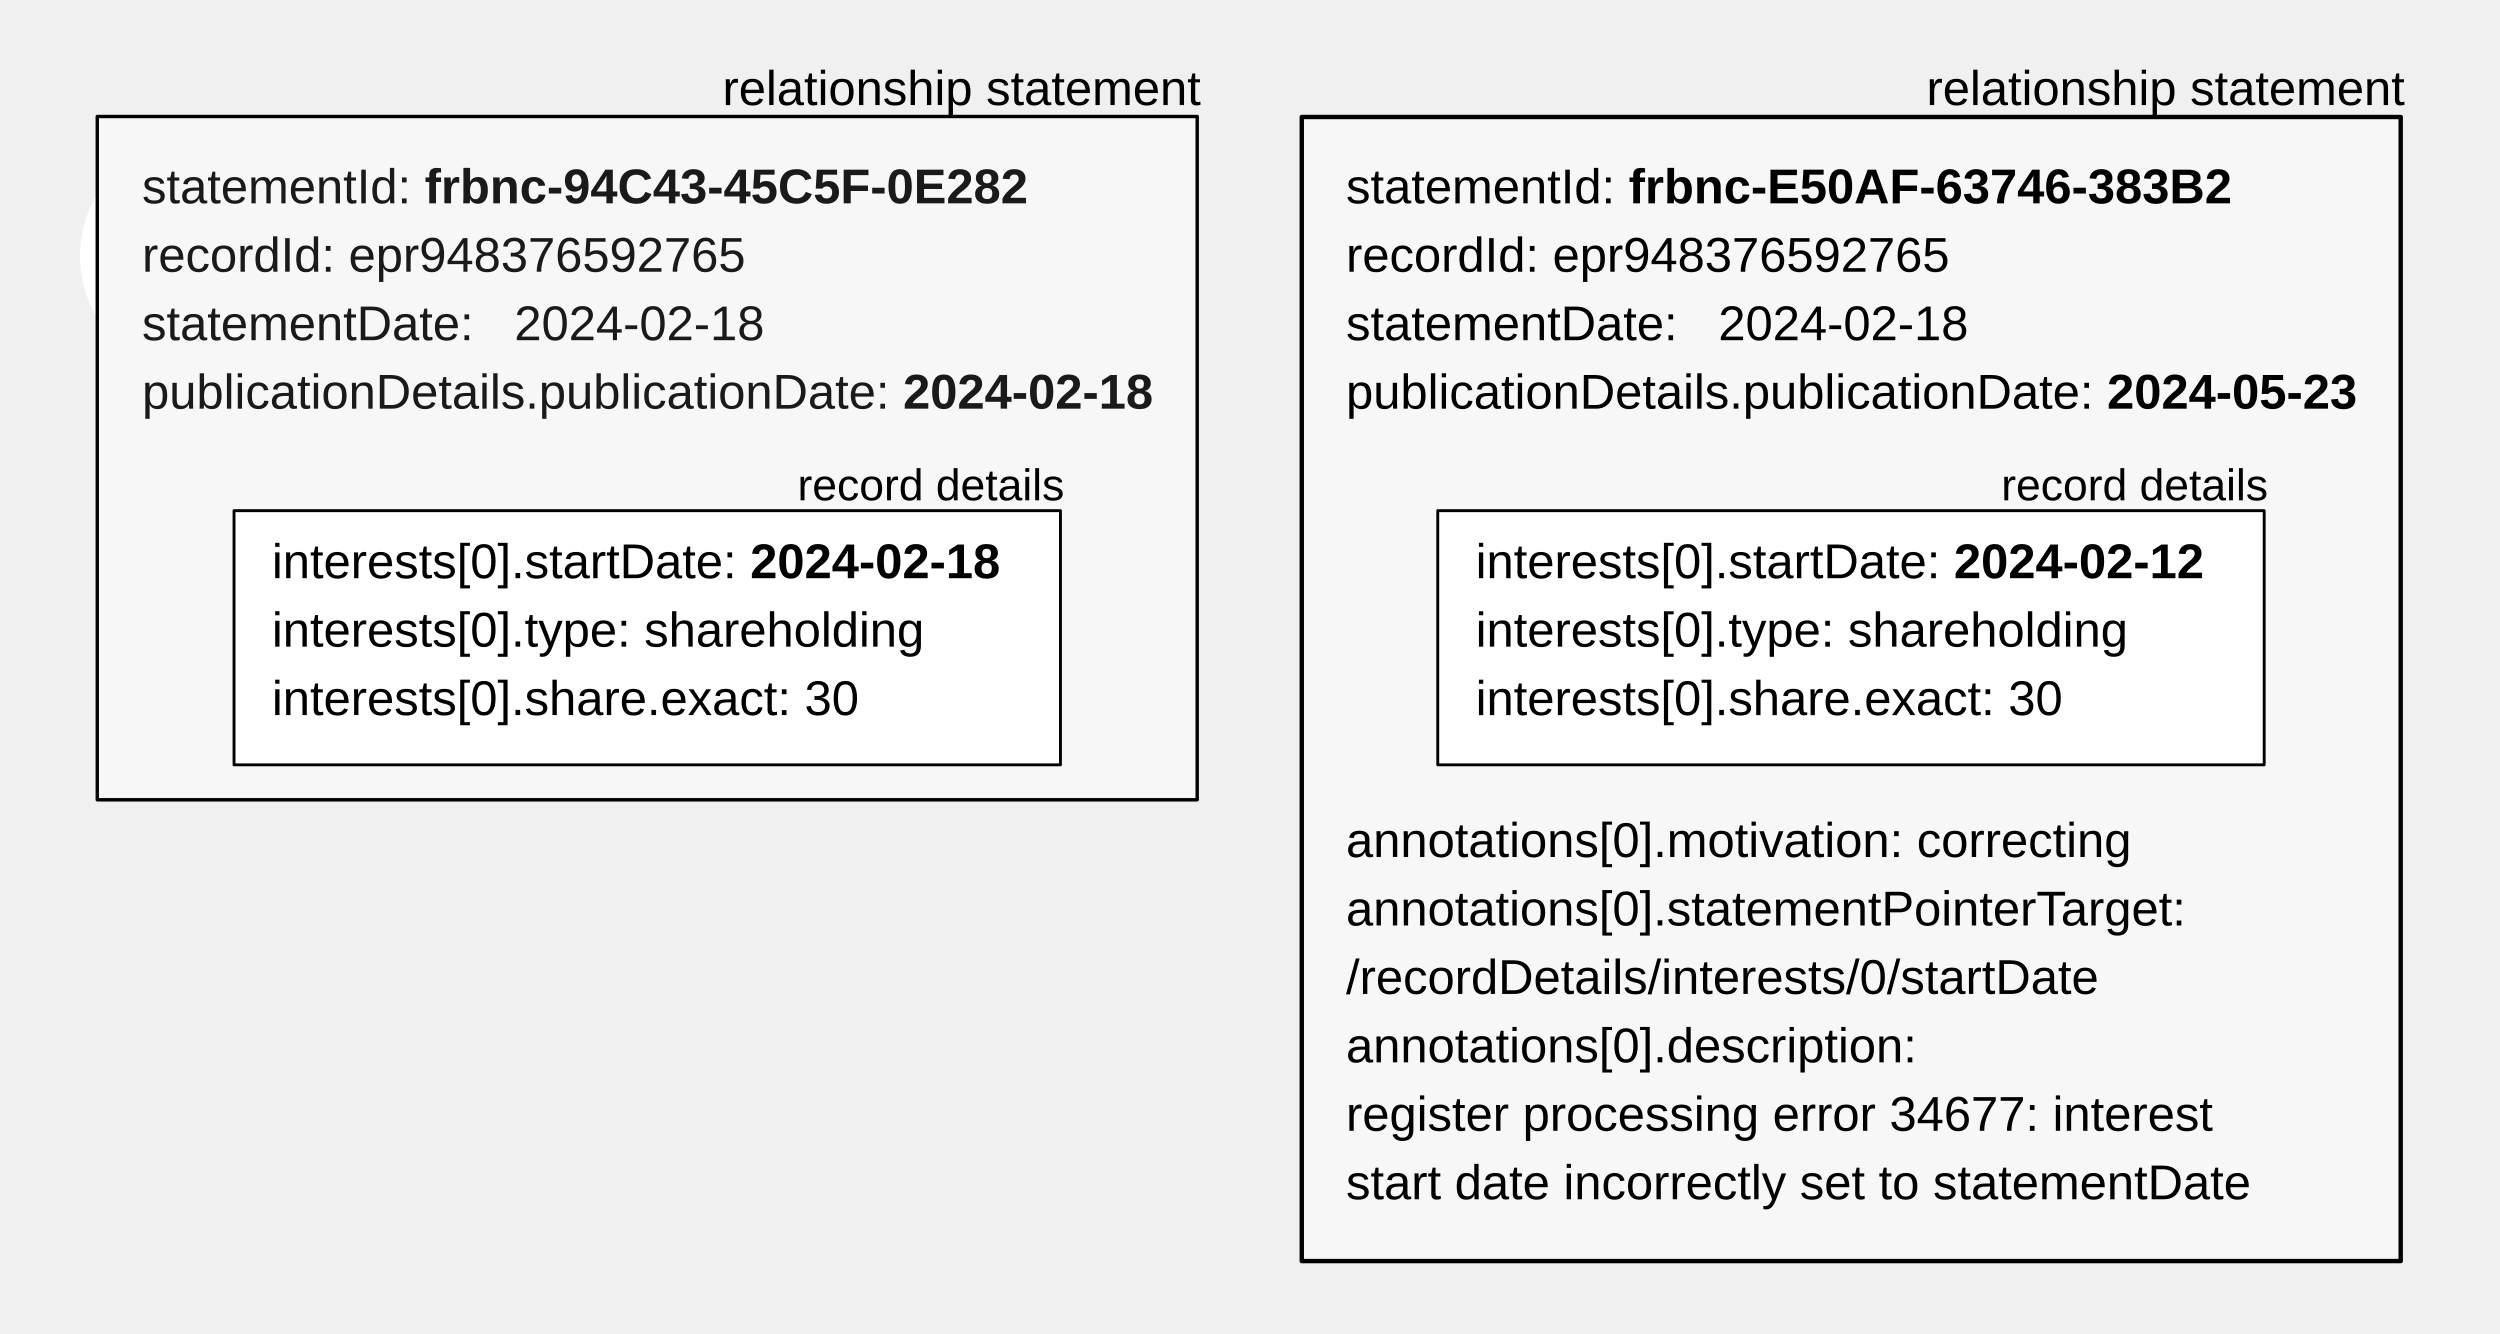
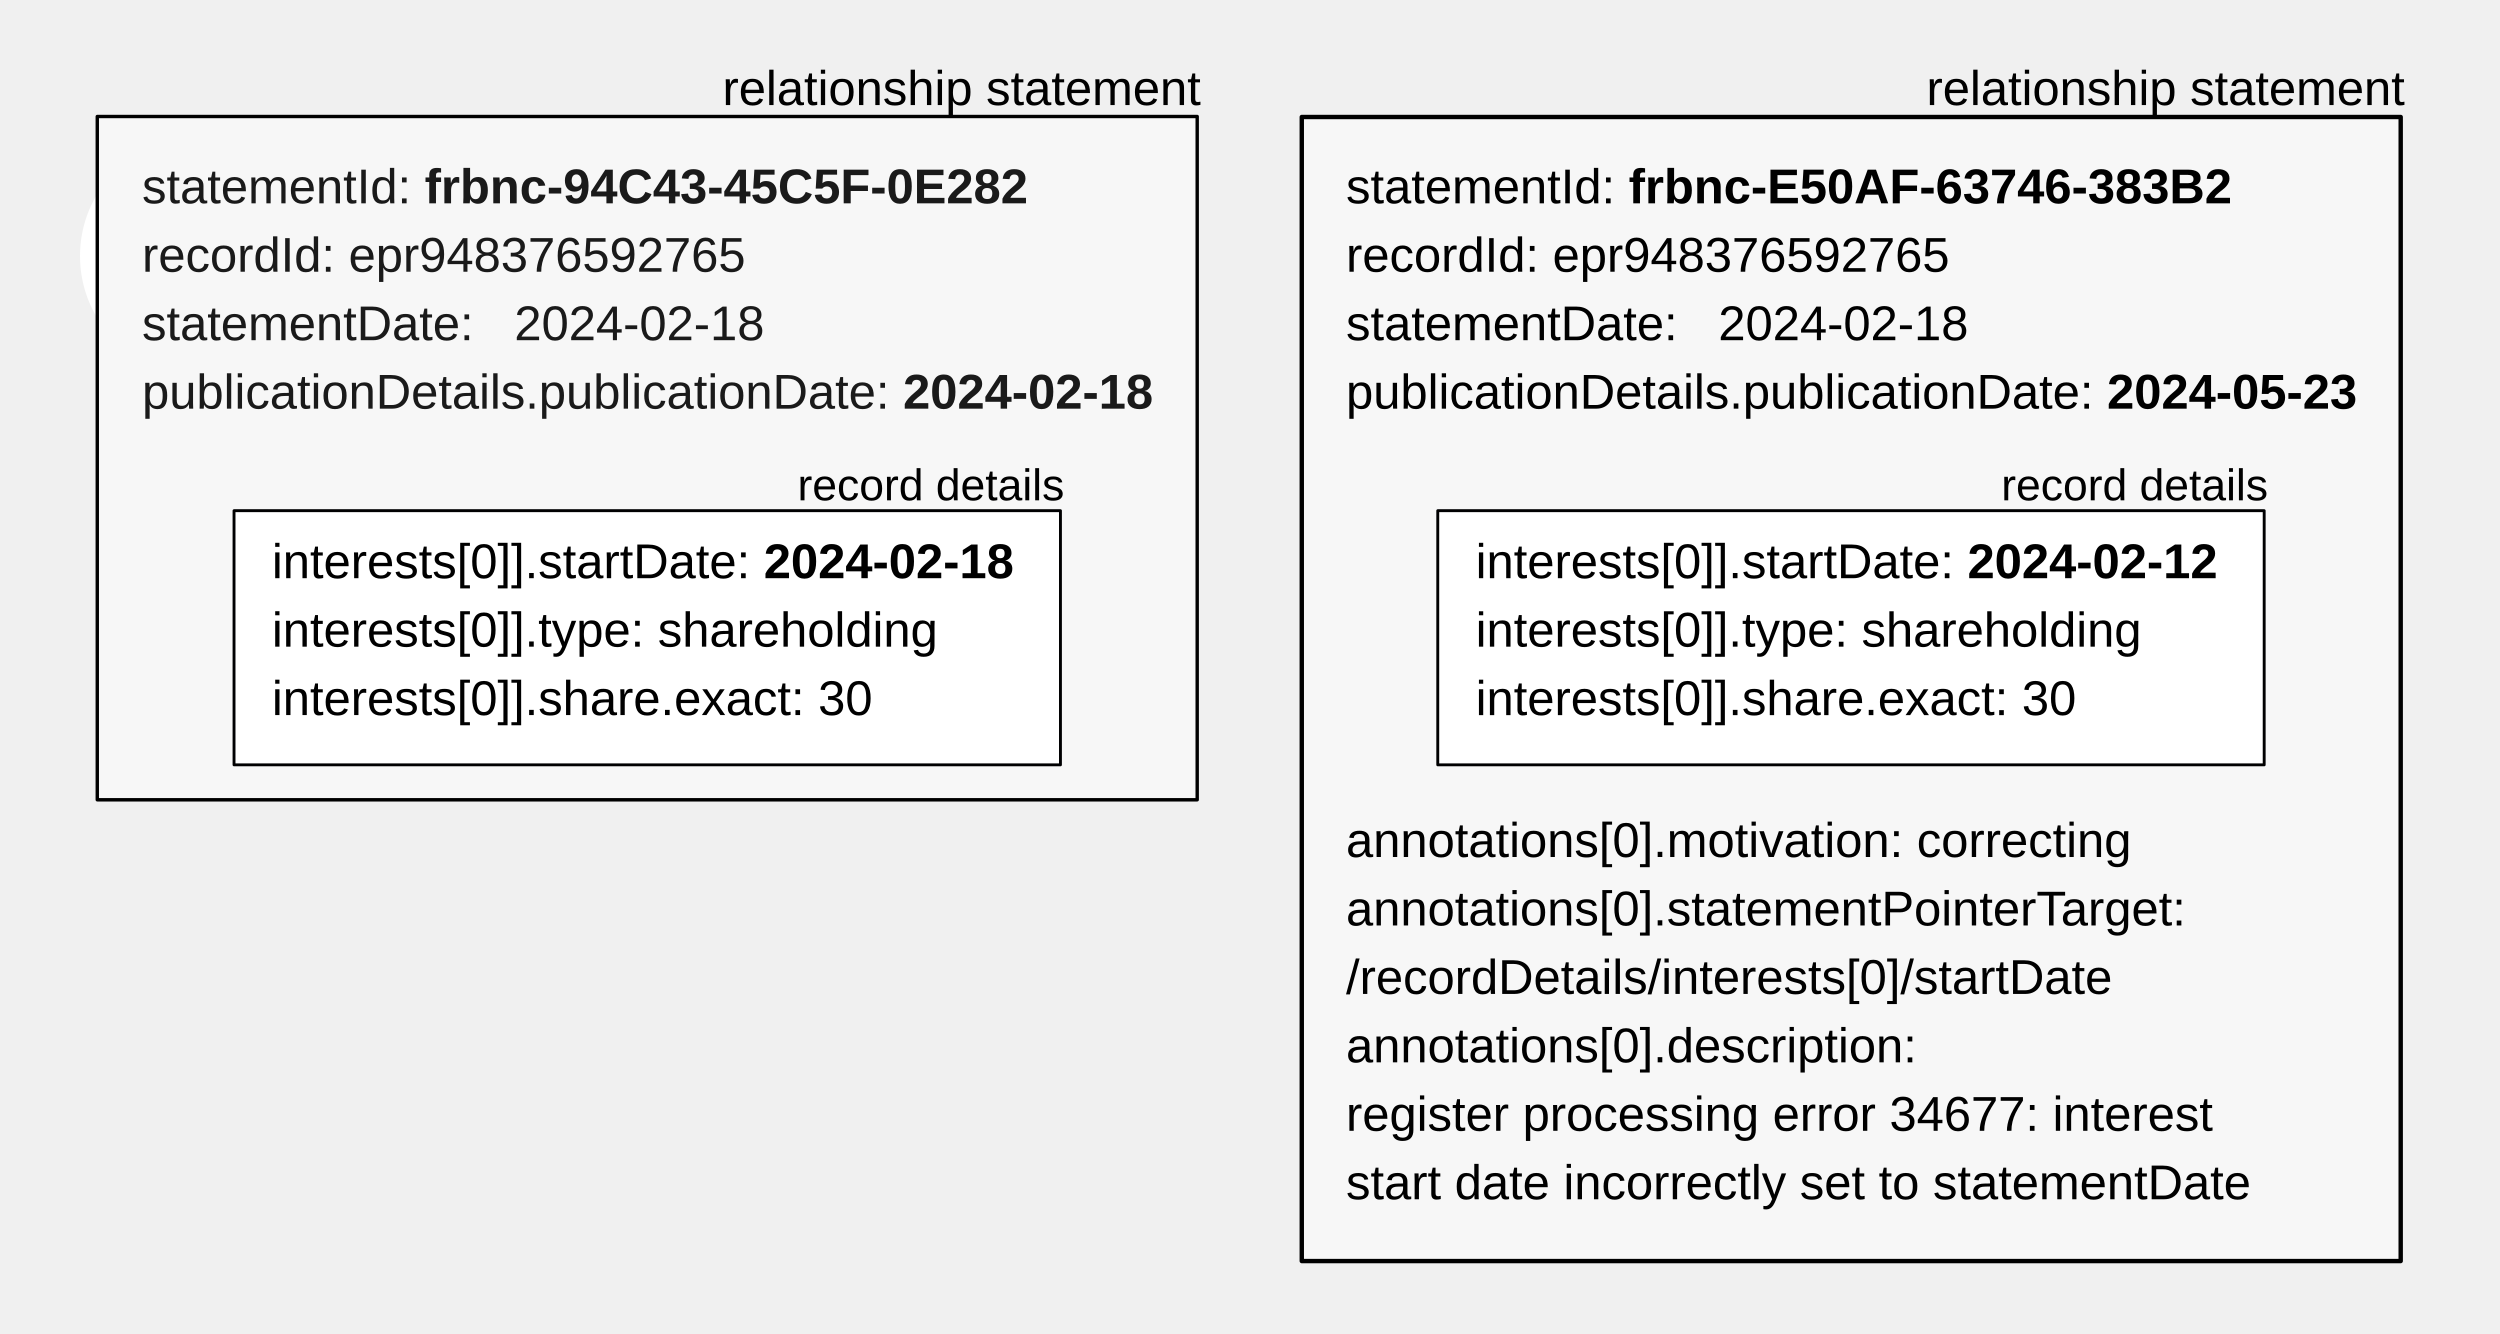
<svg xmlns="http://www.w3.org/2000/svg" version="1.1" viewBox="0 0 750 400" fill="none" stroke="none" stroke-linecap="square" stroke-miterlimit="10" id="svg15" width="750" height="400">
  <defs id="defs15">
    </defs>
  <clipPath id="p.0">
    <path d="M 0,0 H 481.134 V 423.533 H 0 Z" clip-rule="nonzero" id="path1" />
  </clipPath>
  <g clip-path="url(#p.0)" id="g15" style="display:inline" transform="translate(0,20.80498)">
    <path fill="#000000" fill-opacity="0" d="M 0,0 H 481.134 V 423.533 H 0 Z" fill-rule="evenodd" id="path2" />
    <path fill="#000000" fill-opacity="0" d="m 60,92 v 109.523 h 0.063 v 109.532" fill-rule="evenodd" id="path3" />
    <path fill="#ffffff" d="m 24,56 v 0 c 0,-19.882 16.118,-36 36,-36 v 0 C 69.548,20 78.705,23.793 85.456,30.544 92.207,37.295 96,46.452 96,56 v 0 c 0,19.882 -16.118,36 -36,36 v 0 c -19.882,0 -36,-16.118 -36,-36 z" fill-rule="evenodd" id="path6" />
    <path fill="#000000" fill-opacity="0" d="m 24,20 h 72 v 72 h -72 z" fill-rule="evenodd" id="path8" />
    <path fill="#000000" fill-opacity="0" d="m 24,311.047 h 72 v 72 h -72 z" fill-rule="evenodd" id="path12" />
    <path fill="#000000" fill-opacity="0" d="m 129.969,360.055 h 19.213 v 0.945 h -19.213 z" fill-rule="evenodd" id="path14" />
    <path fill="#000000" fill-opacity="0" d="m 182.756,360.055 h 19.213 v 0.945 h -19.213 z" fill-rule="evenodd" id="path15" />
  </g>
  <g id="layer1" transform="translate(-26.6913,9.61991)" />
  <g id="layer3" transform="translate(-26.6913,9.61991)" />
  <g id="layer2" style="display:inline" transform="translate(-26.6913,9.61991)">
    <g id="g6" transform="translate(-73.09616,-125.9789)">
      <g id="g8" transform="translate(-5.59945)">
        <g id="g24" transform="translate(-0.2291719,12.44343)">
          <rect style="display:inline;fill:#ffffff;fill-opacity:1;stroke:#3c31d4;stroke-width:0.708;stroke-linecap:round;stroke-linejoin:round;stroke-miterlimit:10;stroke-dasharray:none;stroke-opacity:1" id="rect11772-8-1" width="248.086" height="50.655" x="154.22" y="198.832" />
          <text xml:space="preserve" style="font-style:normal;font-variant:normal;font-weight:normal;font-stretch:normal;line-height:0%;font-family:Roboto;-inkscape-font-specification:'Roboto, Normal';text-align:start;letter-spacing:0px;word-spacing:0px;writing-mode:lr-tb;text-anchor:start;display:inline;fill:#535353;fill-opacity:1;stroke:none;stroke-width:1px;stroke-linecap:butt;stroke-linejoin:miter;stroke-opacity:1" x="165.668" y="213.173" id="text14691-5">
            <tspan x="165.668" y="213.173" style="color:#000000;font-style:normal;font-variant:normal;font-weight:normal;font-stretch:normal;font-size:15px;line-height:140%;font-family:Roboto;-inkscape-font-specification:'Roboto, Normal';text-align:start;writing-mode:lr-tb;text-anchor:start;clip-rule:nonzero;display:inline;overflow:visible;visibility:visible;opacity:1;isolation:auto;mix-blend-mode:normal;color-interpolation:sRGB;color-interpolation-filters:linearRGB;solid-color:#000000;solid-opacity:1;fill:#535353;fill-opacity:1;fill-rule:nonzero;stroke:none;stroke-width:1px;stroke-linecap:butt;stroke-linejoin:miter;stroke-miterlimit:4;stroke-dasharray:none;stroke-dashoffset:0;stroke-opacity:1;color-rendering:auto;image-rendering:auto;shape-rendering:auto;text-rendering:auto;enable-background:accumulate" id="tspan9725-9">type:               selfDeclaration</tspan>
            <tspan x="165.668" y="234.173" style="color:#000000;font-style:normal;font-variant:normal;font-weight:normal;font-stretch:normal;font-size:15px;line-height:140%;font-family:Roboto;-inkscape-font-specification:'Roboto, Normal';text-align:start;writing-mode:lr-tb;text-anchor:start;clip-rule:nonzero;display:inline;overflow:visible;visibility:visible;opacity:1;isolation:auto;mix-blend-mode:normal;color-interpolation:sRGB;color-interpolation-filters:linearRGB;solid-color:#000000;solid-opacity:1;fill:#535353;fill-opacity:1;fill-rule:nonzero;stroke:none;stroke-width:1px;stroke-linecap:butt;stroke-linejoin:miter;stroke-miterlimit:4;stroke-dasharray:none;stroke-dashoffset:0;stroke-opacity:1;color-rendering:auto;image-rendering:auto;shape-rendering:auto;text-rendering:auto;enable-background:accumulate" id="tspan10952-4">assertedBy:   Acme Industries Ltd</tspan>
          </text>
          <text class="cls-3" id="text31-0-9" style="font-style:normal;font-variant:normal;font-weight:bold;font-stretch:normal;font-size:13.75px;line-height:0%;font-family:Roboto;-inkscape-font-specification:'Roboto, Bold';text-align:end;writing-mode:lr-tb;text-anchor:end;display:inline;fill:#ffffff;fill-opacity:1" x="436.33" y="185.802">
            <tspan x="396.976" y="185.802" id="tspan35-6-0" style="font-style:normal;font-variant:normal;font-weight:bold;font-stretch:normal;font-size:13.75px;line-height:125%;font-family:Roboto;-inkscape-font-specification:'Roboto, Bold';text-align:end;writing-mode:lr-tb;text-anchor:end;fill:#1f1f1f;fill-opacity:1">source</tspan>
          </text>
          <rect style="display:inline;fill:#f7f7f7;fill-opacity:1;stroke:#000000;stroke-width:1.023;stroke-linecap:round;stroke-linejoin:round;stroke-miterlimit:10;stroke-dasharray:none;stroke-opacity:1" id="rect11772-5" width="329.977" height="204.991" x="134.799" y="138.864" />
          <rect style="fill:#ffffff;fill-opacity:1;stroke:#000001;stroke-width:0.868;stroke-linecap:round;stroke-linejoin:round;stroke-miterlimit:10;stroke-dasharray:none;stroke-opacity:1" id="rect11772-8-4" width="247.926" height="76.252" x="175.825" y="257.118" />
          <text xml:space="preserve" style="font-style:normal;font-variant:normal;font-weight:normal;font-stretch:normal;font-size:14.667px;line-height:0%;font-family:Arial;-inkscape-font-specification:'Arial, Normal';font-variant-ligatures:normal;font-variant-caps:normal;font-variant-numeric:normal;font-variant-east-asian:normal;text-align:start;letter-spacing:0px;word-spacing:0px;writing-mode:lr-tb;text-anchor:start;fill:#535353;fill-opacity:1;stroke:none;stroke-width:1px;stroke-linecap:butt;stroke-linejoin:miter;stroke-opacity:1" x="187.193" y="277.379" id="text14691-44">
-             <tspan x="187.193" y="277.379" style="color:#000000;font-style:normal;font-variant:normal;font-weight:normal;font-stretch:normal;font-size:14.667px;line-height:140%;font-family:Arial;-inkscape-font-specification:'Arial, Normal';font-variant-ligatures:normal;font-variant-caps:normal;font-variant-numeric:normal;font-variant-east-asian:normal;text-align:start;writing-mode:lr-tb;text-anchor:start;clip-rule:nonzero;display:inline;overflow:visible;visibility:visible;opacity:1;isolation:auto;mix-blend-mode:normal;color-interpolation:sRGB;color-interpolation-filters:linearRGB;solid-color:#000000;solid-opacity:1;fill:#000000;fill-opacity:1;fill-rule:nonzero;stroke:none;stroke-width:1px;stroke-linecap:butt;stroke-linejoin:miter;stroke-miterlimit:4;stroke-dasharray:none;stroke-dashoffset:0;stroke-opacity:1;color-rendering:auto;image-rendering:auto;shape-rendering:auto;text-rendering:auto;enable-background:accumulate" id="tspan10952-7">interests[0].startDate: <tspan style="font-weight:bold;fill:#000000" id="tspan13">2024-02-18</tspan>
+             <tspan x="187.193" y="277.379" style="color:#000000;font-style:normal;font-variant:normal;font-weight:normal;font-stretch:normal;font-size:14.667px;line-height:140%;font-family:Arial;-inkscape-font-specification:'Arial, Normal';font-variant-ligatures:normal;font-variant-caps:normal;font-variant-numeric:normal;font-variant-east-asian:normal;text-align:start;writing-mode:lr-tb;text-anchor:start;clip-rule:nonzero;display:inline;overflow:visible;visibility:visible;opacity:1;isolation:auto;mix-blend-mode:normal;color-interpolation:sRGB;color-interpolation-filters:linearRGB;solid-color:#000000;solid-opacity:1;fill:#000000;fill-opacity:1;fill-rule:nonzero;stroke:none;stroke-width:1px;stroke-linecap:butt;stroke-linejoin:miter;stroke-miterlimit:4;stroke-dasharray:none;stroke-dashoffset:0;stroke-opacity:1;color-rendering:auto;image-rendering:auto;shape-rendering:auto;text-rendering:auto;enable-background:accumulate" id="tspan10952-7">interests[0]].startDate: <tspan style="font-weight:bold;fill:#000000" id="tspan13">2024-02-18</tspan>
            </tspan>
-             <tspan x="187.193" y="297.912" style="color:#000000;font-style:normal;font-variant:normal;font-weight:normal;font-stretch:normal;font-size:14.667px;line-height:140%;font-family:Arial;-inkscape-font-specification:'Arial, Normal';font-variant-ligatures:normal;font-variant-caps:normal;font-variant-numeric:normal;font-variant-east-asian:normal;text-align:start;writing-mode:lr-tb;text-anchor:start;clip-rule:nonzero;display:inline;overflow:visible;visibility:visible;opacity:1;isolation:auto;mix-blend-mode:normal;color-interpolation:sRGB;color-interpolation-filters:linearRGB;solid-color:#000000;solid-opacity:1;fill:#000000;fill-opacity:1;fill-rule:nonzero;stroke:none;stroke-width:1px;stroke-linecap:butt;stroke-linejoin:miter;stroke-miterlimit:4;stroke-dasharray:none;stroke-dashoffset:0;stroke-opacity:1;color-rendering:auto;image-rendering:auto;shape-rendering:auto;text-rendering:auto;enable-background:accumulate" id="tspan7">interests[0].type: shareholding</tspan>
-             <tspan x="187.193" y="318.446" style="color:#000000;font-style:normal;font-variant:normal;font-weight:normal;font-stretch:normal;font-size:14.667px;line-height:140%;font-family:Arial;-inkscape-font-specification:'Arial, Normal';font-variant-ligatures:normal;font-variant-caps:normal;font-variant-numeric:normal;font-variant-east-asian:normal;text-align:start;writing-mode:lr-tb;text-anchor:start;clip-rule:nonzero;display:inline;overflow:visible;visibility:visible;opacity:1;isolation:auto;mix-blend-mode:normal;color-interpolation:sRGB;color-interpolation-filters:linearRGB;solid-color:#000000;solid-opacity:1;fill:#000000;fill-opacity:1;fill-rule:nonzero;stroke:none;stroke-width:1px;stroke-linecap:butt;stroke-linejoin:miter;stroke-miterlimit:4;stroke-dasharray:none;stroke-dashoffset:0;stroke-opacity:1;color-rendering:auto;image-rendering:auto;shape-rendering:auto;text-rendering:auto;enable-background:accumulate" id="tspan8">interests[0].share.exact: 30</tspan>
+             <tspan x="187.193" y="297.912" style="color:#000000;font-style:normal;font-variant:normal;font-weight:normal;font-stretch:normal;font-size:14.667px;line-height:140%;font-family:Arial;-inkscape-font-specification:'Arial, Normal';font-variant-ligatures:normal;font-variant-caps:normal;font-variant-numeric:normal;font-variant-east-asian:normal;text-align:start;writing-mode:lr-tb;text-anchor:start;clip-rule:nonzero;display:inline;overflow:visible;visibility:visible;opacity:1;isolation:auto;mix-blend-mode:normal;color-interpolation:sRGB;color-interpolation-filters:linearRGB;solid-color:#000000;solid-opacity:1;fill:#000000;fill-opacity:1;fill-rule:nonzero;stroke:none;stroke-width:1px;stroke-linecap:butt;stroke-linejoin:miter;stroke-miterlimit:4;stroke-dasharray:none;stroke-dashoffset:0;stroke-opacity:1;color-rendering:auto;image-rendering:auto;shape-rendering:auto;text-rendering:auto;enable-background:accumulate" id="tspan7">interests[0]].type: shareholding</tspan>
+             <tspan x="187.193" y="318.446" style="color:#000000;font-style:normal;font-variant:normal;font-weight:normal;font-stretch:normal;font-size:14.667px;line-height:140%;font-family:Arial;-inkscape-font-specification:'Arial, Normal';font-variant-ligatures:normal;font-variant-caps:normal;font-variant-numeric:normal;font-variant-east-asian:normal;text-align:start;writing-mode:lr-tb;text-anchor:start;clip-rule:nonzero;display:inline;overflow:visible;visibility:visible;opacity:1;isolation:auto;mix-blend-mode:normal;color-interpolation:sRGB;color-interpolation-filters:linearRGB;solid-color:#000000;solid-opacity:1;fill:#000000;fill-opacity:1;fill-rule:nonzero;stroke:none;stroke-width:1px;stroke-linecap:butt;stroke-linejoin:miter;stroke-miterlimit:4;stroke-dasharray:none;stroke-dashoffset:0;stroke-opacity:1;color-rendering:auto;image-rendering:auto;shape-rendering:auto;text-rendering:auto;enable-background:accumulate" id="tspan8">interests[0]].share.exact: 30</tspan>
          </text>
          <text class="cls-3" id="text31-0-6" style="font-style:normal;font-variant:normal;font-weight:bold;font-stretch:normal;font-size:13.333px;line-height:0%;font-family:Arial;-inkscape-font-specification:'Arial, Bold';font-variant-ligatures:normal;font-variant-caps:normal;font-variant-numeric:normal;font-variant-east-asian:normal;text-align:end;writing-mode:lr-tb;text-anchor:end;fill:#ffffff;fill-opacity:1" x="464.262" y="254.008">
            <tspan x="424.908" y="254.008" id="tspan35-6-3" style="font-style:normal;font-variant:normal;font-weight:normal;font-stretch:normal;font-size:13.333px;line-height:125%;font-family:Arial;-inkscape-font-specification:'Arial, Bold';font-variant-ligatures:normal;font-variant-caps:normal;font-variant-numeric:normal;font-variant-east-asian:normal;text-align:end;writing-mode:lr-tb;text-anchor:end;fill:#000000;fill-opacity:1">record details</tspan>
          </text>
          <text class="cls-3" id="text31-0-6-3" style="font-style:normal;font-variant:normal;font-weight:bold;font-stretch:normal;font-size:14.667px;line-height:0%;font-family:Arial;-inkscape-font-specification:'Arial, Bold';font-variant-ligatures:normal;font-variant-caps:normal;font-variant-numeric:normal;font-variant-east-asian:normal;text-align:end;writing-mode:lr-tb;text-anchor:end;display:inline;fill:#ffffff;fill-opacity:1" x="505.207" y="135.437">
            <tspan x="465.853" y="135.437" id="tspan35-6-3-67" style="font-style:normal;font-variant:normal;font-weight:normal;font-stretch:normal;font-size:14.667px;line-height:125%;font-family:Arial;-inkscape-font-specification:'Arial, Bold';font-variant-ligatures:normal;font-variant-caps:normal;font-variant-numeric:normal;font-variant-east-asian:normal;text-align:end;writing-mode:lr-tb;text-anchor:end;fill:#000000;fill-opacity:1">relationship statement</tspan>
          </text>
          <text xml:space="preserve" style="font-style:normal;font-variant:normal;font-weight:normal;font-stretch:normal;font-size:14.667px;line-height:0%;font-family:Arial;-inkscape-font-specification:'Arial, Normal';font-variant-ligatures:normal;font-variant-caps:normal;font-variant-numeric:normal;font-variant-east-asian:normal;text-align:start;letter-spacing:0px;word-spacing:0px;writing-mode:lr-tb;text-anchor:start;fill:#535353;fill-opacity:1;stroke:none;stroke-width:1px;stroke-linecap:butt;stroke-linejoin:miter;stroke-opacity:1" x="148.229" y="144.379" id="text14691-4-1">
            <tspan x="148.229" y="144.379" style="color:#000000;font-style:normal;font-variant:normal;font-weight:normal;font-stretch:normal;font-size:14.667px;line-height:140%;font-family:Arial;-inkscape-font-specification:'Arial, Normal';font-variant-ligatures:normal;font-variant-caps:normal;font-variant-numeric:normal;font-variant-east-asian:normal;text-align:start;writing-mode:lr-tb;text-anchor:start;clip-rule:nonzero;display:inline;overflow:visible;visibility:visible;opacity:1;isolation:auto;mix-blend-mode:normal;color-interpolation:sRGB;color-interpolation-filters:linearRGB;solid-color:#000000;solid-opacity:1;fill:#535353;fill-opacity:1;fill-rule:nonzero;stroke:none;stroke-width:1px;stroke-linecap:butt;stroke-linejoin:miter;stroke-miterlimit:4;stroke-dasharray:none;stroke-dashoffset:0;stroke-opacity:1;color-rendering:auto;image-rendering:auto;shape-rendering:auto;text-rendering:auto;enable-background:accumulate" id="tspan3" />
            <tspan x="148.229" y="164.912" style="color:#000000;font-style:normal;font-variant:normal;font-weight:normal;font-stretch:normal;font-size:14.667px;line-height:140%;font-family:Arial;-inkscape-font-specification:'Arial, Normal';font-variant-ligatures:normal;font-variant-caps:normal;font-variant-numeric:normal;font-variant-east-asian:normal;text-align:start;writing-mode:lr-tb;text-anchor:start;clip-rule:nonzero;display:inline;overflow:visible;visibility:visible;opacity:1;isolation:auto;mix-blend-mode:normal;color-interpolation:sRGB;color-interpolation-filters:linearRGB;solid-color:#000000;solid-opacity:1;fill:#1a1a1a;fill-opacity:1;fill-rule:nonzero;stroke:none;stroke-width:1px;stroke-linecap:butt;stroke-linejoin:miter;stroke-miterlimit:4;stroke-dasharray:none;stroke-dashoffset:0;stroke-opacity:1;color-rendering:auto;image-rendering:auto;shape-rendering:auto;text-rendering:auto;enable-background:accumulate" id="tspan2">statementId: <tspan style="font-weight:bold;fill:#1a1a1a" id="tspan12">frbnc-94C43-45C5F-0E282</tspan>
            </tspan>
            <tspan x="148.229" y="185.445" style="color:#000000;font-style:normal;font-variant:normal;font-weight:normal;font-stretch:normal;font-size:14.667px;line-height:140%;font-family:Arial;-inkscape-font-specification:'Arial, Normal';font-variant-ligatures:normal;font-variant-caps:normal;font-variant-numeric:normal;font-variant-east-asian:normal;text-align:start;writing-mode:lr-tb;text-anchor:start;clip-rule:nonzero;display:inline;overflow:visible;visibility:visible;opacity:1;isolation:auto;mix-blend-mode:normal;color-interpolation:sRGB;color-interpolation-filters:linearRGB;solid-color:#000000;solid-opacity:1;fill:#1a1a1a;fill-opacity:1;fill-rule:nonzero;stroke:none;stroke-width:1px;stroke-linecap:butt;stroke-linejoin:miter;stroke-miterlimit:4;stroke-dasharray:none;stroke-dashoffset:0;stroke-opacity:1;color-rendering:auto;image-rendering:auto;shape-rendering:auto;text-rendering:auto;enable-background:accumulate" id="tspan6">recordId: epr948376592765</tspan>
            <tspan x="148.229" y="205.979" style="color:#000000;font-style:normal;font-variant:normal;font-weight:normal;font-stretch:normal;font-size:14.667px;line-height:140%;font-family:Arial;-inkscape-font-specification:'Arial, Normal';font-variant-ligatures:normal;font-variant-caps:normal;font-variant-numeric:normal;font-variant-east-asian:normal;text-align:start;writing-mode:lr-tb;text-anchor:start;clip-rule:nonzero;display:inline;overflow:visible;visibility:visible;opacity:1;isolation:auto;mix-blend-mode:normal;color-interpolation:sRGB;color-interpolation-filters:linearRGB;solid-color:#000000;solid-opacity:1;fill:#1a1a1a;fill-opacity:1;fill-rule:nonzero;stroke:none;stroke-width:1px;stroke-linecap:butt;stroke-linejoin:miter;stroke-miterlimit:4;stroke-dasharray:none;stroke-dashoffset:0;stroke-opacity:1;color-rendering:auto;image-rendering:auto;shape-rendering:auto;text-rendering:auto;enable-background:accumulate" id="tspan4">statementDate:   2024-02-18</tspan>
            <tspan x="148.229" y="226.512" style="color:#000000;font-style:normal;font-variant:normal;font-weight:normal;font-stretch:normal;font-size:14.667px;line-height:140%;font-family:Arial;-inkscape-font-specification:'Arial, Normal';font-variant-ligatures:normal;font-variant-caps:normal;font-variant-numeric:normal;font-variant-east-asian:normal;text-align:start;writing-mode:lr-tb;text-anchor:start;clip-rule:nonzero;display:inline;overflow:visible;visibility:visible;opacity:1;isolation:auto;mix-blend-mode:normal;color-interpolation:sRGB;color-interpolation-filters:linearRGB;solid-color:#000000;solid-opacity:1;fill:#1a1a1a;fill-opacity:1;fill-rule:nonzero;stroke:none;stroke-width:1px;stroke-linecap:butt;stroke-linejoin:miter;stroke-miterlimit:4;stroke-dasharray:none;stroke-dashoffset:0;stroke-opacity:1;color-rendering:auto;image-rendering:auto;shape-rendering:auto;text-rendering:auto;enable-background:accumulate" id="tspan1">publicationDetails.publicationDate: <tspan style="font-weight:bold;fill:#1a1a1a" id="tspan11">2024-02-18</tspan>
            </tspan>
            <tspan x="148.229" y="236.779" style="color:#000000;font-style:normal;font-variant:normal;font-weight:normal;font-stretch:normal;font-size:14.667px;line-height:140%;font-family:Arial;-inkscape-font-specification:'Arial, Normal';font-variant-ligatures:normal;font-variant-caps:normal;font-variant-numeric:normal;font-variant-east-asian:normal;text-align:start;writing-mode:lr-tb;text-anchor:start;clip-rule:nonzero;display:inline;overflow:visible;visibility:visible;opacity:1;isolation:auto;mix-blend-mode:normal;color-interpolation:sRGB;color-interpolation-filters:linearRGB;solid-color:#000000;solid-opacity:1;fill:#1a1a1a;fill-opacity:1;fill-rule:nonzero;stroke:none;stroke-width:1px;stroke-linecap:butt;stroke-linejoin:miter;stroke-miterlimit:4;stroke-dasharray:none;stroke-dashoffset:0;stroke-opacity:1;color-rendering:auto;image-rendering:auto;shape-rendering:auto;text-rendering:auto;enable-background:accumulate" id="tspan2-17" />
          </text>
          <rect style="display:inline;fill:#ffffff;fill-opacity:1;stroke:#3c31d4;stroke-width:0.708;stroke-linecap:round;stroke-linejoin:round;stroke-miterlimit:10;stroke-dasharray:none;stroke-opacity:1" id="rect11772-8-1-6" width="248.086" height="50.655" x="515.419" y="198.832" />
          <text xml:space="preserve" style="font-style:normal;font-variant:normal;font-weight:normal;font-stretch:normal;line-height:0%;font-family:Roboto;-inkscape-font-specification:'Roboto, Normal';text-align:start;letter-spacing:0px;word-spacing:0px;writing-mode:lr-tb;text-anchor:start;display:inline;fill:#535353;fill-opacity:1;stroke:none;stroke-width:1px;stroke-linecap:butt;stroke-linejoin:miter;stroke-opacity:1" x="526.867" y="213.173" id="text14691-5-1">
            <tspan x="526.867" y="213.173" style="color:#000000;font-style:normal;font-variant:normal;font-weight:normal;font-stretch:normal;font-size:15px;line-height:140%;font-family:Roboto;-inkscape-font-specification:'Roboto, Normal';text-align:start;writing-mode:lr-tb;text-anchor:start;clip-rule:nonzero;display:inline;overflow:visible;visibility:visible;opacity:1;isolation:auto;mix-blend-mode:normal;color-interpolation:sRGB;color-interpolation-filters:linearRGB;solid-color:#000000;solid-opacity:1;fill:#535353;fill-opacity:1;fill-rule:nonzero;stroke:none;stroke-width:1px;stroke-linecap:butt;stroke-linejoin:miter;stroke-miterlimit:4;stroke-dasharray:none;stroke-dashoffset:0;stroke-opacity:1;color-rendering:auto;image-rendering:auto;shape-rendering:auto;text-rendering:auto;enable-background:accumulate" id="tspan9725-9-8">type:               selfDeclaration</tspan>
            <tspan x="526.867" y="234.173" style="color:#000000;font-style:normal;font-variant:normal;font-weight:normal;font-stretch:normal;font-size:15px;line-height:140%;font-family:Roboto;-inkscape-font-specification:'Roboto, Normal';text-align:start;writing-mode:lr-tb;text-anchor:start;clip-rule:nonzero;display:inline;overflow:visible;visibility:visible;opacity:1;isolation:auto;mix-blend-mode:normal;color-interpolation:sRGB;color-interpolation-filters:linearRGB;solid-color:#000000;solid-opacity:1;fill:#535353;fill-opacity:1;fill-rule:nonzero;stroke:none;stroke-width:1px;stroke-linecap:butt;stroke-linejoin:miter;stroke-miterlimit:4;stroke-dasharray:none;stroke-dashoffset:0;stroke-opacity:1;color-rendering:auto;image-rendering:auto;shape-rendering:auto;text-rendering:auto;enable-background:accumulate" id="tspan10952-4-7">assertedBy:   Acme Industries Ltd</tspan>
          </text>
          <text class="cls-3" id="text31-0-9-9" style="font-style:normal;font-variant:normal;font-weight:bold;font-stretch:normal;font-size:13.75px;line-height:0%;font-family:Roboto;-inkscape-font-specification:'Roboto, Bold';text-align:end;writing-mode:lr-tb;text-anchor:end;display:inline;fill:#ffffff;fill-opacity:1" x="797.529" y="185.802">
            <tspan x="758.175" y="185.802" id="tspan35-6-0-2" style="font-style:normal;font-variant:normal;font-weight:bold;font-stretch:normal;font-size:13.75px;line-height:125%;font-family:Roboto;-inkscape-font-specification:'Roboto, Bold';text-align:end;writing-mode:lr-tb;text-anchor:end;fill:#1f1f1f;fill-opacity:1">source</tspan>
          </text>
          <rect style="display:inline;fill:#f7f7f7;fill-opacity:1;stroke:#000000;stroke-width:1.323;stroke-linecap:round;stroke-linejoin:round;stroke-miterlimit:10;stroke-dasharray:none;stroke-opacity:1" id="rect11772-5-0" width="329.677" height="343.218" x="496.148" y="139.013" />
          <text class="cls-3" id="text31-0-6-3-5" style="font-style:normal;font-variant:normal;font-weight:bold;font-stretch:normal;font-size:14.667px;line-height:0%;font-family:Arial;-inkscape-font-specification:'Arial, Bold';font-variant-ligatures:normal;font-variant-caps:normal;font-variant-numeric:normal;font-variant-east-asian:normal;text-align:end;writing-mode:lr-tb;text-anchor:end;display:inline;fill:#ffffff;fill-opacity:1" x="866.406" y="135.437">
            <tspan x="827.052" y="135.437" id="tspan35-6-3-67-6" style="font-style:normal;font-variant:normal;font-weight:normal;font-stretch:normal;font-size:14.667px;line-height:125%;font-family:Arial;-inkscape-font-specification:'Arial, Bold';font-variant-ligatures:normal;font-variant-caps:normal;font-variant-numeric:normal;font-variant-east-asian:normal;text-align:end;writing-mode:lr-tb;text-anchor:end;fill:#000000;fill-opacity:1">relationship statement</tspan>
          </text>
          <text xml:space="preserve" style="font-style:normal;font-variant:normal;font-weight:normal;font-stretch:normal;font-size:14.667px;line-height:0%;font-family:Arial;-inkscape-font-specification:'Arial, Normal';font-variant-ligatures:normal;font-variant-caps:normal;font-variant-numeric:normal;font-variant-east-asian:normal;text-align:start;letter-spacing:0px;word-spacing:0px;writing-mode:lr-tb;text-anchor:start;display:inline;fill:#535353;fill-opacity:1;stroke:none;stroke-width:1px;stroke-linecap:butt;stroke-linejoin:miter;stroke-opacity:1" x="509.428" y="144.379" id="text14691-4-1-2">
            <tspan x="509.428" y="144.379" style="color:#000000;font-style:normal;font-variant:normal;font-weight:normal;font-stretch:normal;font-size:14.667px;line-height:140%;font-family:Arial;-inkscape-font-specification:'Arial, Normal';font-variant-ligatures:normal;font-variant-caps:normal;font-variant-numeric:normal;font-variant-east-asian:normal;text-align:start;writing-mode:lr-tb;text-anchor:start;clip-rule:nonzero;display:inline;overflow:visible;visibility:visible;opacity:1;isolation:auto;mix-blend-mode:normal;color-interpolation:sRGB;color-interpolation-filters:linearRGB;solid-color:#000000;solid-opacity:1;fill:#535353;fill-opacity:1;fill-rule:nonzero;stroke:none;stroke-width:1px;stroke-linecap:butt;stroke-linejoin:miter;stroke-miterlimit:4;stroke-dasharray:none;stroke-dashoffset:0;stroke-opacity:1;color-rendering:auto;image-rendering:auto;shape-rendering:auto;text-rendering:auto;enable-background:accumulate" id="tspan3-9" />
            <tspan x="509.428" y="164.912" style="color:#000000;font-style:normal;font-variant:normal;font-weight:normal;font-stretch:normal;font-size:14.667px;line-height:140%;font-family:Arial;-inkscape-font-specification:'Arial, Normal';font-variant-ligatures:normal;font-variant-caps:normal;font-variant-numeric:normal;font-variant-east-asian:normal;text-align:start;writing-mode:lr-tb;text-anchor:start;clip-rule:nonzero;display:inline;overflow:visible;visibility:visible;opacity:1;isolation:auto;mix-blend-mode:normal;color-interpolation:sRGB;color-interpolation-filters:linearRGB;solid-color:#000000;solid-opacity:1;fill:#000000;fill-opacity:1;fill-rule:nonzero;stroke:none;stroke-width:1px;stroke-linecap:butt;stroke-linejoin:miter;stroke-miterlimit:4;stroke-dasharray:none;stroke-dashoffset:0;stroke-opacity:1;color-rendering:auto;image-rendering:auto;shape-rendering:auto;text-rendering:auto;enable-background:accumulate" id="tspan2-1">statementId: <tspan style="font-weight:bold;fill:#000000" id="tspan10">frbnc-E50AF-63746-383B2</tspan>
            </tspan>
            <tspan x="509.428" y="185.445" style="color:#000000;font-style:normal;font-variant:normal;font-weight:normal;font-stretch:normal;font-size:14.667px;line-height:140%;font-family:Arial;-inkscape-font-specification:'Arial, Normal';font-variant-ligatures:normal;font-variant-caps:normal;font-variant-numeric:normal;font-variant-east-asian:normal;text-align:start;writing-mode:lr-tb;text-anchor:start;clip-rule:nonzero;display:inline;overflow:visible;visibility:visible;opacity:1;isolation:auto;mix-blend-mode:normal;color-interpolation:sRGB;color-interpolation-filters:linearRGB;solid-color:#000000;solid-opacity:1;fill:#000000;fill-opacity:1;fill-rule:nonzero;stroke:none;stroke-width:1px;stroke-linecap:butt;stroke-linejoin:miter;stroke-miterlimit:4;stroke-dasharray:none;stroke-dashoffset:0;stroke-opacity:1;color-rendering:auto;image-rendering:auto;shape-rendering:auto;text-rendering:auto;enable-background:accumulate" id="tspan6-2">recordId: epr948376592765</tspan>
            <tspan x="509.428" y="205.979" style="color:#000000;font-style:normal;font-variant:normal;font-weight:normal;font-stretch:normal;font-size:14.667px;line-height:140%;font-family:Arial;-inkscape-font-specification:'Arial, Normal';font-variant-ligatures:normal;font-variant-caps:normal;font-variant-numeric:normal;font-variant-east-asian:normal;text-align:start;writing-mode:lr-tb;text-anchor:start;clip-rule:nonzero;display:inline;overflow:visible;visibility:visible;opacity:1;isolation:auto;mix-blend-mode:normal;color-interpolation:sRGB;color-interpolation-filters:linearRGB;solid-color:#000000;solid-opacity:1;fill:#000000;fill-opacity:1;fill-rule:nonzero;stroke:none;stroke-width:1px;stroke-linecap:butt;stroke-linejoin:miter;stroke-miterlimit:4;stroke-dasharray:none;stroke-dashoffset:0;stroke-opacity:1;color-rendering:auto;image-rendering:auto;shape-rendering:auto;text-rendering:auto;enable-background:accumulate" id="tspan4-7">statementDate:   2024-02-18</tspan>
            <tspan x="509.428" y="226.512" style="color:#000000;font-style:normal;font-variant:normal;font-weight:normal;font-stretch:normal;font-size:14.667px;line-height:140%;font-family:Arial;-inkscape-font-specification:'Arial, Normal';font-variant-ligatures:normal;font-variant-caps:normal;font-variant-numeric:normal;font-variant-east-asian:normal;text-align:start;writing-mode:lr-tb;text-anchor:start;clip-rule:nonzero;display:inline;overflow:visible;visibility:visible;opacity:1;isolation:auto;mix-blend-mode:normal;color-interpolation:sRGB;color-interpolation-filters:linearRGB;solid-color:#000000;solid-opacity:1;fill:#000000;fill-opacity:1;fill-rule:nonzero;stroke:none;stroke-width:1px;stroke-linecap:butt;stroke-linejoin:miter;stroke-miterlimit:4;stroke-dasharray:none;stroke-dashoffset:0;stroke-opacity:1;color-rendering:auto;image-rendering:auto;shape-rendering:auto;text-rendering:auto;enable-background:accumulate" id="tspan1-0">publicationDetails.publicationDate: <tspan style="font-weight:bold;fill:#000000" id="tspan9">2024-05-23</tspan>
            </tspan>
            <tspan x="509.428" y="236.779" style="color:#000000;font-style:normal;font-variant:normal;font-weight:bold;font-stretch:normal;font-size:14.667px;line-height:140%;font-family:Arial;-inkscape-font-specification:'Arial, Normal';font-variant-ligatures:normal;font-variant-caps:normal;font-variant-numeric:normal;font-variant-east-asian:normal;text-align:start;writing-mode:lr-tb;text-anchor:start;clip-rule:nonzero;display:inline;overflow:visible;visibility:visible;opacity:1;isolation:auto;mix-blend-mode:normal;color-interpolation:sRGB;color-interpolation-filters:linearRGB;solid-color:#000000;solid-opacity:1;fill:#000000;fill-opacity:1;fill-rule:nonzero;stroke:none;stroke-width:1px;stroke-linecap:butt;stroke-linejoin:miter;stroke-miterlimit:4;stroke-dasharray:none;stroke-dashoffset:0;stroke-opacity:1;color-rendering:auto;image-rendering:auto;shape-rendering:auto;text-rendering:auto;enable-background:accumulate" id="tspan2-17-9" />
          </text>
          <text xml:space="preserve" style="font-style:normal;font-variant:normal;font-weight:normal;font-stretch:normal;font-size:14.667px;line-height:0%;font-family:Arial;-inkscape-font-specification:'Arial, Normal';font-variant-ligatures:normal;font-variant-caps:normal;font-variant-numeric:normal;font-variant-east-asian:normal;text-align:start;letter-spacing:0px;word-spacing:0px;writing-mode:lr-tb;text-anchor:start;display:inline;fill:#535353;fill-opacity:1;stroke:none;stroke-width:1px;stroke-linecap:butt;stroke-linejoin:miter;stroke-opacity:1" x="509.421" y="340.49" id="text14691-4-1-2-2">
            <tspan x="509.421" y="340.49" style="color:#000000;font-style:normal;font-variant:normal;font-weight:normal;font-stretch:normal;font-size:14.667px;line-height:140%;font-family:Arial;-inkscape-font-specification:'Arial, Normal';font-variant-ligatures:normal;font-variant-caps:normal;font-variant-numeric:normal;font-variant-east-asian:normal;text-align:start;writing-mode:lr-tb;text-anchor:start;clip-rule:nonzero;display:inline;overflow:visible;visibility:visible;opacity:1;isolation:auto;mix-blend-mode:normal;color-interpolation:sRGB;color-interpolation-filters:linearRGB;solid-color:#000000;solid-opacity:1;fill:#535353;fill-opacity:1;fill-rule:nonzero;stroke:none;stroke-width:1px;stroke-linecap:butt;stroke-linejoin:miter;stroke-miterlimit:4;stroke-dasharray:none;stroke-dashoffset:0;stroke-opacity:1;color-rendering:auto;image-rendering:auto;shape-rendering:auto;text-rendering:auto;enable-background:accumulate" id="tspan3-9-0" />
            <tspan x="509.421" y="361.024" style="color:#000000;font-style:normal;font-variant:normal;font-weight:normal;font-stretch:normal;font-size:14.667px;line-height:140%;font-family:Arial;-inkscape-font-specification:'Arial, Normal';font-variant-ligatures:normal;font-variant-caps:normal;font-variant-numeric:normal;font-variant-east-asian:normal;text-align:start;writing-mode:lr-tb;text-anchor:start;clip-rule:nonzero;display:inline;overflow:visible;visibility:visible;opacity:1;isolation:auto;mix-blend-mode:normal;color-interpolation:sRGB;color-interpolation-filters:linearRGB;solid-color:#000000;solid-opacity:1;fill:#000000;fill-opacity:1;fill-rule:nonzero;stroke:none;stroke-width:1px;stroke-linecap:butt;stroke-linejoin:miter;stroke-miterlimit:4;stroke-dasharray:none;stroke-dashoffset:0;stroke-opacity:1;color-rendering:auto;image-rendering:auto;shape-rendering:auto;text-rendering:auto;enable-background:accumulate" id="tspan1-0-9">annotations[0].motivation: correcting</tspan>
            <tspan x="509.421" y="381.557" style="color:#000000;font-style:normal;font-variant:normal;font-weight:normal;font-stretch:normal;font-size:14.667px;line-height:140%;font-family:Arial;-inkscape-font-specification:'Arial, Normal';font-variant-ligatures:normal;font-variant-caps:normal;font-variant-numeric:normal;font-variant-east-asian:normal;text-align:start;writing-mode:lr-tb;text-anchor:start;clip-rule:nonzero;display:inline;overflow:visible;visibility:visible;opacity:1;isolation:auto;mix-blend-mode:normal;color-interpolation:sRGB;color-interpolation-filters:linearRGB;solid-color:#000000;solid-opacity:1;fill:#000000;fill-opacity:1;fill-rule:nonzero;stroke:none;stroke-width:1px;stroke-linecap:butt;stroke-linejoin:miter;stroke-miterlimit:4;stroke-dasharray:none;stroke-dashoffset:0;stroke-opacity:1;color-rendering:auto;image-rendering:auto;shape-rendering:auto;text-rendering:auto;enable-background:accumulate" id="tspan17">annotations[0].statementPointerTarget:</tspan>
-             <tspan x="509.421" y="402.09" style="color:#000000;font-style:normal;font-variant:normal;font-weight:normal;font-stretch:normal;font-size:14.667px;line-height:140%;font-family:Arial;-inkscape-font-specification:'Arial, Normal';font-variant-ligatures:normal;font-variant-caps:normal;font-variant-numeric:normal;font-variant-east-asian:normal;text-align:start;writing-mode:lr-tb;text-anchor:start;clip-rule:nonzero;display:inline;overflow:visible;visibility:visible;opacity:1;isolation:auto;mix-blend-mode:normal;color-interpolation:sRGB;color-interpolation-filters:linearRGB;solid-color:#000000;solid-opacity:1;fill:#000000;fill-opacity:1;fill-rule:nonzero;stroke:none;stroke-width:1px;stroke-linecap:butt;stroke-linejoin:miter;stroke-miterlimit:4;stroke-dasharray:none;stroke-dashoffset:0;stroke-opacity:1;color-rendering:auto;image-rendering:auto;shape-rendering:auto;text-rendering:auto;enable-background:accumulate" id="tspan18">/recordDetails/interests/0/startDate</tspan>
+             <tspan x="509.421" y="402.09" style="color:#000000;font-style:normal;font-variant:normal;font-weight:normal;font-stretch:normal;font-size:14.667px;line-height:140%;font-family:Arial;-inkscape-font-specification:'Arial, Normal';font-variant-ligatures:normal;font-variant-caps:normal;font-variant-numeric:normal;font-variant-east-asian:normal;text-align:start;writing-mode:lr-tb;text-anchor:start;clip-rule:nonzero;display:inline;overflow:visible;visibility:visible;opacity:1;isolation:auto;mix-blend-mode:normal;color-interpolation:sRGB;color-interpolation-filters:linearRGB;solid-color:#000000;solid-opacity:1;fill:#000000;fill-opacity:1;fill-rule:nonzero;stroke:none;stroke-width:1px;stroke-linecap:butt;stroke-linejoin:miter;stroke-miterlimit:4;stroke-dasharray:none;stroke-dashoffset:0;stroke-opacity:1;color-rendering:auto;image-rendering:auto;shape-rendering:auto;text-rendering:auto;enable-background:accumulate" id="tspan18">/recordDetails/interests[0]/startDate</tspan>
            <tspan x="509.421" y="422.624" style="color:#000000;font-style:normal;font-variant:normal;font-weight:normal;font-stretch:normal;font-size:14.667px;line-height:140%;font-family:Arial;-inkscape-font-specification:'Arial, Normal';font-variant-ligatures:normal;font-variant-caps:normal;font-variant-numeric:normal;font-variant-east-asian:normal;text-align:start;writing-mode:lr-tb;text-anchor:start;clip-rule:nonzero;display:inline;overflow:visible;visibility:visible;opacity:1;isolation:auto;mix-blend-mode:normal;color-interpolation:sRGB;color-interpolation-filters:linearRGB;solid-color:#000000;solid-opacity:1;fill:#000000;fill-opacity:1;fill-rule:nonzero;stroke:none;stroke-width:1px;stroke-linecap:butt;stroke-linejoin:miter;stroke-miterlimit:4;stroke-dasharray:none;stroke-dashoffset:0;stroke-opacity:1;color-rendering:auto;image-rendering:auto;shape-rendering:auto;text-rendering:auto;enable-background:accumulate" id="tspan19">annotations[0].description:</tspan>
            <tspan x="509.421" y="443.157" style="color:#000000;font-style:normal;font-variant:normal;font-weight:normal;font-stretch:normal;font-size:14.667px;line-height:140%;font-family:Arial;-inkscape-font-specification:'Arial, Normal';font-variant-ligatures:normal;font-variant-caps:normal;font-variant-numeric:normal;font-variant-east-asian:normal;text-align:start;writing-mode:lr-tb;text-anchor:start;clip-rule:nonzero;display:inline;overflow:visible;visibility:visible;opacity:1;isolation:auto;mix-blend-mode:normal;color-interpolation:sRGB;color-interpolation-filters:linearRGB;solid-color:#000000;solid-opacity:1;fill:#000000;fill-opacity:1;fill-rule:nonzero;stroke:none;stroke-width:1px;stroke-linecap:butt;stroke-linejoin:miter;stroke-miterlimit:4;stroke-dasharray:none;stroke-dashoffset:0;stroke-opacity:1;color-rendering:auto;image-rendering:auto;shape-rendering:auto;text-rendering:auto;enable-background:accumulate" id="tspan20">register processing error 34677: interest </tspan>
            <tspan x="509.421" y="463.69" style="color:#000000;font-style:normal;font-variant:normal;font-weight:normal;font-stretch:normal;font-size:14.667px;line-height:140%;font-family:Arial;-inkscape-font-specification:'Arial, Normal';font-variant-ligatures:normal;font-variant-caps:normal;font-variant-numeric:normal;font-variant-east-asian:normal;text-align:start;writing-mode:lr-tb;text-anchor:start;clip-rule:nonzero;display:inline;overflow:visible;visibility:visible;opacity:1;isolation:auto;mix-blend-mode:normal;color-interpolation:sRGB;color-interpolation-filters:linearRGB;solid-color:#000000;solid-opacity:1;fill:#000000;fill-opacity:1;fill-rule:nonzero;stroke:none;stroke-width:1px;stroke-linecap:butt;stroke-linejoin:miter;stroke-miterlimit:4;stroke-dasharray:none;stroke-dashoffset:0;stroke-opacity:1;color-rendering:auto;image-rendering:auto;shape-rendering:auto;text-rendering:auto;enable-background:accumulate" id="tspan21">start date incorrectly set to statementDate</tspan>
            <tspan x="509.421" y="473.957" style="color:#000000;font-style:normal;font-variant:normal;font-weight:bold;font-stretch:normal;font-size:14.667px;line-height:140%;font-family:Arial;-inkscape-font-specification:'Arial, Normal';font-variant-ligatures:normal;font-variant-caps:normal;font-variant-numeric:normal;font-variant-east-asian:normal;text-align:start;writing-mode:lr-tb;text-anchor:start;clip-rule:nonzero;display:inline;overflow:visible;visibility:visible;opacity:1;isolation:auto;mix-blend-mode:normal;color-interpolation:sRGB;color-interpolation-filters:linearRGB;solid-color:#000000;solid-opacity:1;fill:#000000;fill-opacity:1;fill-rule:nonzero;stroke:none;stroke-width:1px;stroke-linecap:butt;stroke-linejoin:miter;stroke-miterlimit:4;stroke-dasharray:none;stroke-dashoffset:0;stroke-opacity:1;color-rendering:auto;image-rendering:auto;shape-rendering:auto;text-rendering:auto;enable-background:accumulate" id="tspan2-17-9-2" />
          </text>
          <g id="g12" transform="translate(-2.730104,4.711761)">
            <rect style="display:inline;fill:#ffffff;fill-opacity:1;stroke:#000001;stroke-width:0.868;stroke-linecap:round;stroke-linejoin:round;stroke-miterlimit:10;stroke-dasharray:none;stroke-opacity:1" id="rect11772-8-4-6" width="247.926" height="76.252" x="539.675" y="252.406" />
            <text xml:space="preserve" style="font-style:normal;font-variant:normal;font-weight:normal;font-stretch:normal;font-size:14.667px;line-height:0%;font-family:Arial;-inkscape-font-specification:'Arial, Normal';font-variant-ligatures:normal;font-variant-caps:normal;font-variant-numeric:normal;font-variant-east-asian:normal;text-align:start;letter-spacing:0px;word-spacing:0px;writing-mode:lr-tb;text-anchor:start;display:inline;fill:#535353;fill-opacity:1;stroke:none;stroke-width:1px;stroke-linecap:butt;stroke-linejoin:miter;stroke-opacity:1" x="551.044" y="272.667" id="text14691-44-2">
-               <tspan x="551.044" y="272.667" style="color:#000000;font-style:normal;font-variant:normal;font-weight:normal;font-stretch:normal;font-size:14.667px;line-height:140%;font-family:Arial;-inkscape-font-specification:'Arial, Normal';font-variant-ligatures:normal;font-variant-caps:normal;font-variant-numeric:normal;font-variant-east-asian:normal;text-align:start;writing-mode:lr-tb;text-anchor:start;clip-rule:nonzero;display:inline;overflow:visible;visibility:visible;opacity:1;isolation:auto;mix-blend-mode:normal;color-interpolation:sRGB;color-interpolation-filters:linearRGB;solid-color:#000000;solid-opacity:1;fill:#000000;fill-opacity:1;fill-rule:nonzero;stroke:none;stroke-width:1px;stroke-linecap:butt;stroke-linejoin:miter;stroke-miterlimit:4;stroke-dasharray:none;stroke-dashoffset:0;stroke-opacity:1;color-rendering:auto;image-rendering:auto;shape-rendering:auto;text-rendering:auto;enable-background:accumulate" id="tspan10952-7-6">interests[0].startDate: <tspan style="font-weight:bold;fill:#000000" id="tspan14">2024-02-12</tspan>
+               <tspan x="551.044" y="272.667" style="color:#000000;font-style:normal;font-variant:normal;font-weight:normal;font-stretch:normal;font-size:14.667px;line-height:140%;font-family:Arial;-inkscape-font-specification:'Arial, Normal';font-variant-ligatures:normal;font-variant-caps:normal;font-variant-numeric:normal;font-variant-east-asian:normal;text-align:start;writing-mode:lr-tb;text-anchor:start;clip-rule:nonzero;display:inline;overflow:visible;visibility:visible;opacity:1;isolation:auto;mix-blend-mode:normal;color-interpolation:sRGB;color-interpolation-filters:linearRGB;solid-color:#000000;solid-opacity:1;fill:#000000;fill-opacity:1;fill-rule:nonzero;stroke:none;stroke-width:1px;stroke-linecap:butt;stroke-linejoin:miter;stroke-miterlimit:4;stroke-dasharray:none;stroke-dashoffset:0;stroke-opacity:1;color-rendering:auto;image-rendering:auto;shape-rendering:auto;text-rendering:auto;enable-background:accumulate" id="tspan10952-7-6">interests[0]].startDate: <tspan style="font-weight:bold;fill:#000000" id="tspan14">2024-02-12</tspan>
              </tspan>
-               <tspan x="551.044" y="293.201" style="color:#000000;font-style:normal;font-variant:normal;font-weight:normal;font-stretch:normal;font-size:14.667px;line-height:140%;font-family:Arial;-inkscape-font-specification:'Arial, Normal';font-variant-ligatures:normal;font-variant-caps:normal;font-variant-numeric:normal;font-variant-east-asian:normal;text-align:start;writing-mode:lr-tb;text-anchor:start;clip-rule:nonzero;display:inline;overflow:visible;visibility:visible;opacity:1;isolation:auto;mix-blend-mode:normal;color-interpolation:sRGB;color-interpolation-filters:linearRGB;solid-color:#000000;solid-opacity:1;fill:#000000;fill-opacity:1;fill-rule:nonzero;stroke:none;stroke-width:1px;stroke-linecap:butt;stroke-linejoin:miter;stroke-miterlimit:4;stroke-dasharray:none;stroke-dashoffset:0;stroke-opacity:1;color-rendering:auto;image-rendering:auto;shape-rendering:auto;text-rendering:auto;enable-background:accumulate" id="tspan7-1">interests[0].type: shareholding</tspan>
-               <tspan x="551.044" y="313.734" style="color:#000000;font-style:normal;font-variant:normal;font-weight:normal;font-stretch:normal;font-size:14.667px;line-height:140%;font-family:Arial;-inkscape-font-specification:'Arial, Normal';font-variant-ligatures:normal;font-variant-caps:normal;font-variant-numeric:normal;font-variant-east-asian:normal;text-align:start;writing-mode:lr-tb;text-anchor:start;clip-rule:nonzero;display:inline;overflow:visible;visibility:visible;opacity:1;isolation:auto;mix-blend-mode:normal;color-interpolation:sRGB;color-interpolation-filters:linearRGB;solid-color:#000000;solid-opacity:1;fill:#000000;fill-opacity:1;fill-rule:nonzero;stroke:none;stroke-width:1px;stroke-linecap:butt;stroke-linejoin:miter;stroke-miterlimit:4;stroke-dasharray:none;stroke-dashoffset:0;stroke-opacity:1;color-rendering:auto;image-rendering:auto;shape-rendering:auto;text-rendering:auto;enable-background:accumulate" id="tspan8-8">interests[0].share.exact: 30</tspan>
+               <tspan x="551.044" y="293.201" style="color:#000000;font-style:normal;font-variant:normal;font-weight:normal;font-stretch:normal;font-size:14.667px;line-height:140%;font-family:Arial;-inkscape-font-specification:'Arial, Normal';font-variant-ligatures:normal;font-variant-caps:normal;font-variant-numeric:normal;font-variant-east-asian:normal;text-align:start;writing-mode:lr-tb;text-anchor:start;clip-rule:nonzero;display:inline;overflow:visible;visibility:visible;opacity:1;isolation:auto;mix-blend-mode:normal;color-interpolation:sRGB;color-interpolation-filters:linearRGB;solid-color:#000000;solid-opacity:1;fill:#000000;fill-opacity:1;fill-rule:nonzero;stroke:none;stroke-width:1px;stroke-linecap:butt;stroke-linejoin:miter;stroke-miterlimit:4;stroke-dasharray:none;stroke-dashoffset:0;stroke-opacity:1;color-rendering:auto;image-rendering:auto;shape-rendering:auto;text-rendering:auto;enable-background:accumulate" id="tspan7-1">interests[0]].type: shareholding</tspan>
+               <tspan x="551.044" y="313.734" style="color:#000000;font-style:normal;font-variant:normal;font-weight:normal;font-stretch:normal;font-size:14.667px;line-height:140%;font-family:Arial;-inkscape-font-specification:'Arial, Normal';font-variant-ligatures:normal;font-variant-caps:normal;font-variant-numeric:normal;font-variant-east-asian:normal;text-align:start;writing-mode:lr-tb;text-anchor:start;clip-rule:nonzero;display:inline;overflow:visible;visibility:visible;opacity:1;isolation:auto;mix-blend-mode:normal;color-interpolation:sRGB;color-interpolation-filters:linearRGB;solid-color:#000000;solid-opacity:1;fill:#000000;fill-opacity:1;fill-rule:nonzero;stroke:none;stroke-width:1px;stroke-linecap:butt;stroke-linejoin:miter;stroke-miterlimit:4;stroke-dasharray:none;stroke-dashoffset:0;stroke-opacity:1;color-rendering:auto;image-rendering:auto;shape-rendering:auto;text-rendering:auto;enable-background:accumulate" id="tspan8-8">interests[0]].share.exact: 30</tspan>
            </text>
            <text class="cls-3" id="text31-0-6-7" style="font-style:normal;font-variant:normal;font-weight:bold;font-stretch:normal;font-size:13.333px;line-height:0%;font-family:Arial;-inkscape-font-specification:'Arial, Bold';font-variant-ligatures:normal;font-variant-caps:normal;font-variant-numeric:normal;font-variant-east-asian:normal;text-align:end;writing-mode:lr-tb;text-anchor:end;display:inline;fill:#ffffff;fill-opacity:1" x="828.112" y="249.297">
              <tspan x="788.758" y="249.297" id="tspan35-6-3-9" style="font-style:normal;font-variant:normal;font-weight:normal;font-stretch:normal;font-size:13.333px;line-height:125%;font-family:Arial;-inkscape-font-specification:'Arial, Bold';font-variant-ligatures:normal;font-variant-caps:normal;font-variant-numeric:normal;font-variant-east-asian:normal;text-align:end;writing-mode:lr-tb;text-anchor:end;fill:#000000;fill-opacity:1">record details</tspan>
            </text>
          </g>
        </g>
      </g>
    </g>
  </g>
  <g id="layer4" transform="translate(-26.6913,9.61991)" />
</svg>
